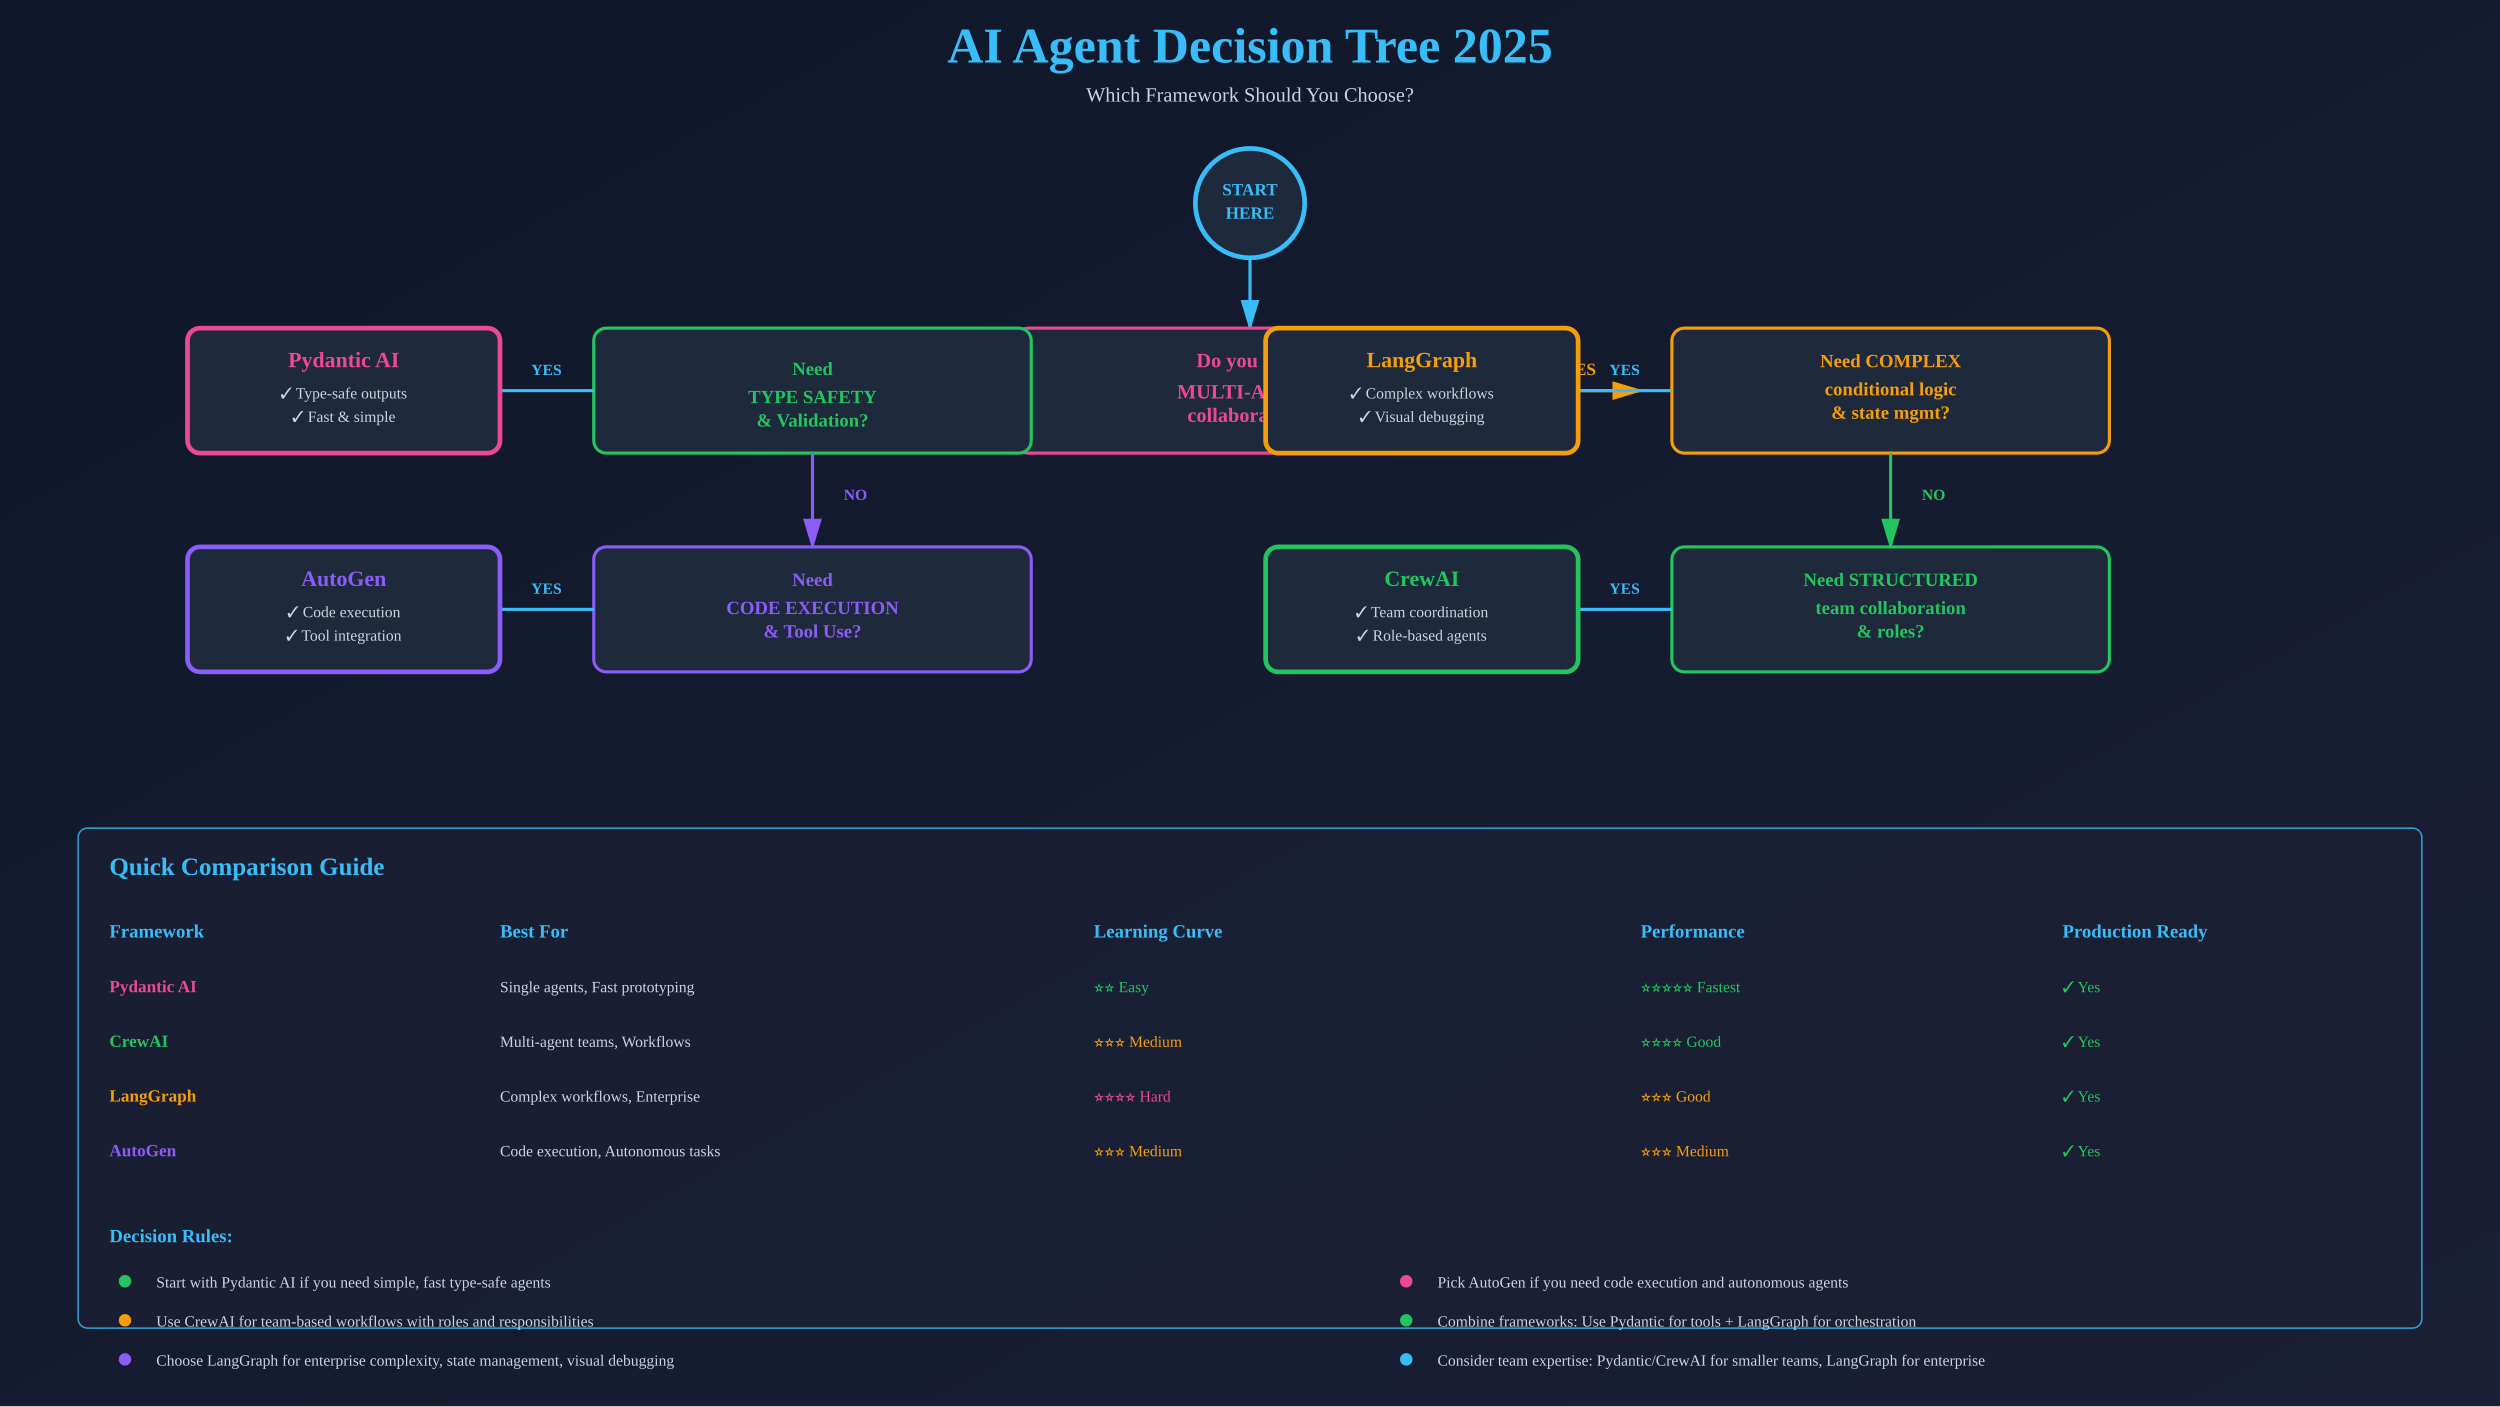
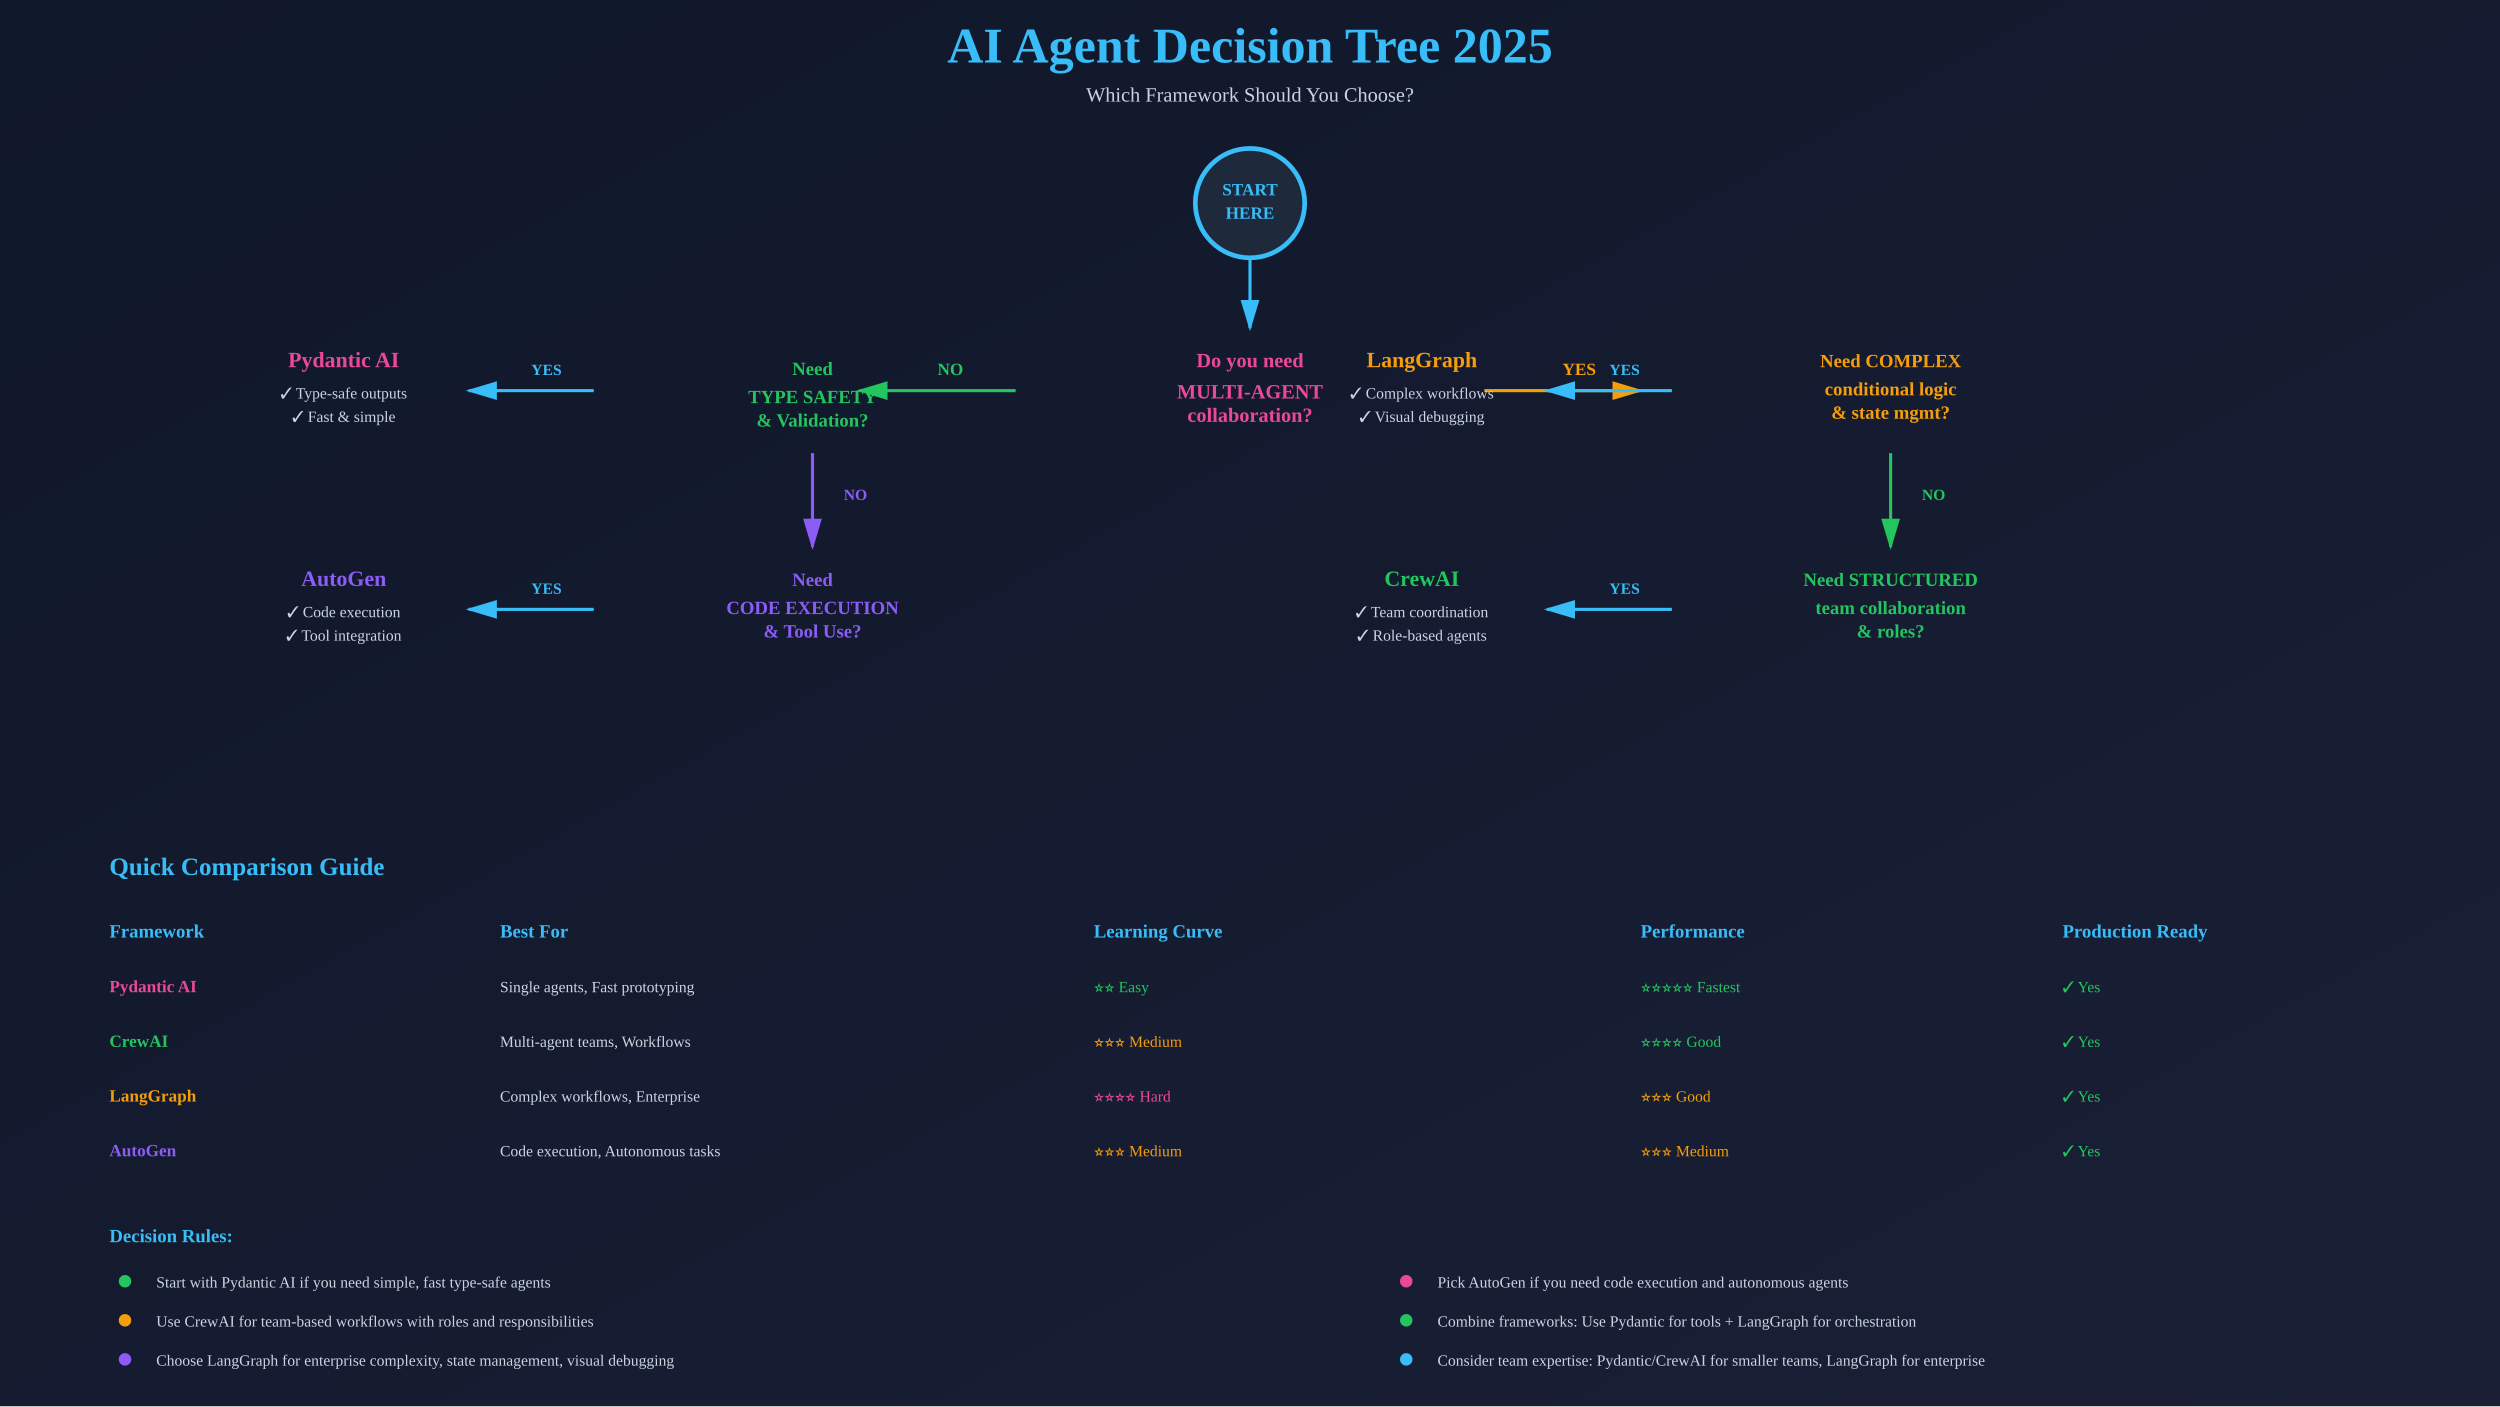
<svg xmlns="http://www.w3.org/2000/svg" width="1600" height="900" viewBox="0 0 1600 900">
  <defs>
    <linearGradient id="bgGrad3" x1="0%" y1="0%" x2="100%" y2="100%">
      <stop offset="0%" style="stop-color:#0f172a;stop-opacity:1" />
      <stop offset="100%" style="stop-color:#1a1f35;stop-opacity:1" />
    </linearGradient>
  </defs>
  <rect width="1600" height="900" fill="url(#bgGrad3)" />
  <text x="800" y="40" font-size="32" font-weight="bold" text-anchor="middle" fill="#38bdf8">
    AI Agent Decision Tree 2025
  </text>
  <text x="800" y="65" font-size="13" text-anchor="middle" fill="#cbd5e1">
    Which Framework Should You Choose?
  </text>
  <circle cx="800" cy="130" r="35" fill="#1e293b" stroke="#38bdf8" stroke-width="3" />
  <text x="800" y="125" font-size="11" font-weight="bold" text-anchor="middle" fill="#38bdf8">START</text>
  <text x="800" y="140" font-size="11" font-weight="bold" text-anchor="middle" fill="#38bdf8">HERE</text>
  <path d="M 800 165 L 800 210" stroke="#38bdf8" stroke-width="2" fill="none" marker-end="url(#arrowhead)" />
-   <rect x="650" y="210" width="300" height="80" fill="#1e293b" stroke="#ec4899" stroke-width="2" rx="8" />
  <text x="800" y="235" font-size="13" font-weight="bold" text-anchor="middle" fill="#ec4899">Do you need</text>
  <text x="800" y="255" font-size="13" font-weight="bold" text-anchor="middle" fill="#ec4899">MULTI-AGENT</text>
  <text x="800" y="270" font-size="13" font-weight="bold" text-anchor="middle" fill="#ec4899">collaboration?</text>
  <path d="M 650 250 L 550 250" stroke="#22c55e" stroke-width="2" fill="none" marker-end="url(#arrowhead-green)" />
  <text x="600" y="240" font-size="11" font-weight="bold" fill="#22c55e">NO</text>
  <path d="M 950 250 L 1050 250" stroke="#f59e0b" stroke-width="2" fill="none" marker-end="url(#arrowhead-orange)" />
  <text x="1000" y="240" font-size="11" font-weight="bold" fill="#f59e0b">YES</text>
  <g id="left-branch">
-     <rect x="380" y="210" width="280" height="80" fill="#1e293b" stroke="#22c55e" stroke-width="2" rx="8" />
    <text x="520" y="240" font-size="12" font-weight="bold" text-anchor="middle" fill="#22c55e">Need</text>
    <text x="520" y="258" font-size="12" font-weight="bold" text-anchor="middle" fill="#22c55e">TYPE SAFETY</text>
    <text x="520" y="273" font-size="12" font-weight="bold" text-anchor="middle" fill="#22c55e">&amp; Validation?</text>
    <path d="M 380 250 L 300 250" stroke="#38bdf8" stroke-width="2" fill="none" marker-end="url(#arrowhead)" />
    <text x="340" y="240" font-size="10" font-weight="bold" fill="#38bdf8">YES</text>
-     <rect x="120" y="210" width="200" height="80" fill="#1e293b" stroke="#ec4899" stroke-width="3" rx="8" />
    <text x="220" y="235" font-size="14" font-weight="bold" text-anchor="middle" fill="#ec4899">Pydantic AI</text>
    <text x="220" y="255" font-size="10" text-anchor="middle" fill="#cbd5e1">✓ Type-safe outputs</text>
    <text x="220" y="270" font-size="10" text-anchor="middle" fill="#cbd5e1">✓ Fast &amp; simple</text>
    <path d="M 520 290 L 520 350" stroke="#8b5cf6" stroke-width="2" fill="none" marker-end="url(#arrowhead-purple)" />
    <text x="540" y="320" font-size="10" font-weight="bold" fill="#8b5cf6">NO</text>
-     <rect x="380" y="350" width="280" height="80" fill="#1e293b" stroke="#8b5cf6" stroke-width="2" rx="8" />
    <text x="520" y="375" font-size="12" font-weight="bold" text-anchor="middle" fill="#8b5cf6">Need</text>
    <text x="520" y="393" font-size="12" font-weight="bold" text-anchor="middle" fill="#8b5cf6">CODE EXECUTION</text>
    <text x="520" y="408" font-size="12" font-weight="bold" text-anchor="middle" fill="#8b5cf6">&amp; Tool Use?</text>
    <path d="M 380 390 L 300 390" stroke="#38bdf8" stroke-width="2" fill="none" marker-end="url(#arrowhead)" />
    <text x="340" y="380" font-size="10" font-weight="bold" fill="#38bdf8">YES</text>
-     <rect x="120" y="350" width="200" height="80" fill="#1e293b" stroke="#8b5cf6" stroke-width="3" rx="8" />
    <text x="220" y="375" font-size="14" font-weight="bold" text-anchor="middle" fill="#8b5cf6">AutoGen</text>
    <text x="220" y="395" font-size="10" text-anchor="middle" fill="#cbd5e1">✓ Code execution</text>
    <text x="220" y="410" font-size="10" text-anchor="middle" fill="#cbd5e1">✓ Tool integration</text>
  </g>
  <g id="right-branch">
-     <rect x="1070" y="210" width="280" height="80" fill="#1e293b" stroke="#f59e0b" stroke-width="2" rx="8" />
    <text x="1210" y="235" font-size="12" font-weight="bold" text-anchor="middle" fill="#f59e0b">Need COMPLEX</text>
    <text x="1210" y="253" font-size="12" font-weight="bold" text-anchor="middle" fill="#f59e0b">conditional logic</text>
    <text x="1210" y="268" font-size="12" font-weight="bold" text-anchor="middle" fill="#f59e0b">&amp; state mgmt?</text>
    <path d="M 1070 250 L 990 250" stroke="#38bdf8" stroke-width="2" fill="none" marker-end="url(#arrowhead)" />
    <text x="1030" y="240" font-size="10" font-weight="bold" fill="#38bdf8">YES</text>
-     <rect x="810" y="210" width="200" height="80" fill="#1e293b" stroke="#f59e0b" stroke-width="3" rx="8" />
    <text x="910" y="235" font-size="14" font-weight="bold" text-anchor="middle" fill="#f59e0b">LangGraph</text>
    <text x="910" y="255" font-size="10" text-anchor="middle" fill="#cbd5e1">✓ Complex workflows</text>
    <text x="910" y="270" font-size="10" text-anchor="middle" fill="#cbd5e1">✓ Visual debugging</text>
    <path d="M 1210 290 L 1210 350" stroke="#22c55e" stroke-width="2" fill="none" marker-end="url(#arrowhead-green)" />
    <text x="1230" y="320" font-size="10" font-weight="bold" fill="#22c55e">NO</text>
-     <rect x="1070" y="350" width="280" height="80" fill="#1e293b" stroke="#22c55e" stroke-width="2" rx="8" />
    <text x="1210" y="375" font-size="12" font-weight="bold" text-anchor="middle" fill="#22c55e">Need STRUCTURED</text>
    <text x="1210" y="393" font-size="12" font-weight="bold" text-anchor="middle" fill="#22c55e">team collaboration</text>
    <text x="1210" y="408" font-size="12" font-weight="bold" text-anchor="middle" fill="#22c55e">&amp; roles?</text>
    <path d="M 1070 390 L 990 390" stroke="#38bdf8" stroke-width="2" fill="none" marker-end="url(#arrowhead)" />
    <text x="1030" y="380" font-size="10" font-weight="bold" fill="#38bdf8">YES</text>
-     <rect x="810" y="350" width="200" height="80" fill="#1e293b" stroke="#22c55e" stroke-width="3" rx="8" />
    <text x="910" y="375" font-size="14" font-weight="bold" text-anchor="middle" fill="#22c55e">CrewAI</text>
    <text x="910" y="395" font-size="10" text-anchor="middle" fill="#cbd5e1">✓ Team coordination</text>
    <text x="910" y="410" font-size="10" text-anchor="middle" fill="#cbd5e1">✓ Role-based agents</text>
  </g>
-   <rect x="50" y="530" width="1500" height="320" fill="#1a1f35" stroke="#38bdf8" stroke-width="1" rx="6" opacity="0.8" />
  <text x="70" y="560" font-size="16" font-weight="bold" fill="#38bdf8">Quick Comparison Guide</text>
  <text x="70" y="600" font-size="12" font-weight="bold" fill="#38bdf8">Framework</text>
  <text x="320" y="600" font-size="12" font-weight="bold" fill="#38bdf8">Best For</text>
  <text x="700" y="600" font-size="12" font-weight="bold" fill="#38bdf8">Learning Curve</text>
  <text x="1050" y="600" font-size="12" font-weight="bold" fill="#38bdf8">Performance</text>
  <text x="1320" y="600" font-size="12" font-weight="bold" fill="#38bdf8">Production Ready</text>
  <text x="70" y="635" font-size="11" font-weight="bold" fill="#ec4899">Pydantic AI</text>
  <text x="320" y="635" font-size="10" fill="#cbd5e1">Single agents, Fast prototyping</text>
  <text x="700" y="635" font-size="10" fill="#22c55e">⭐⭐ Easy</text>
  <text x="1050" y="635" font-size="10" fill="#22c55e">⭐⭐⭐⭐⭐ Fastest</text>
  <text x="1320" y="635" font-size="10" fill="#22c55e">✓ Yes</text>
  <text x="70" y="670" font-size="11" font-weight="bold" fill="#22c55e">CrewAI</text>
  <text x="320" y="670" font-size="10" fill="#cbd5e1">Multi-agent teams, Workflows</text>
  <text x="700" y="670" font-size="10" fill="#f59e0b">⭐⭐⭐ Medium</text>
  <text x="1050" y="670" font-size="10" fill="#22c55e">⭐⭐⭐⭐ Good</text>
  <text x="1320" y="670" font-size="10" fill="#22c55e">✓ Yes</text>
  <text x="70" y="705" font-size="11" font-weight="bold" fill="#f59e0b">LangGraph</text>
  <text x="320" y="705" font-size="10" fill="#cbd5e1">Complex workflows, Enterprise</text>
  <text x="700" y="705" font-size="10" fill="#ec4899">⭐⭐⭐⭐ Hard</text>
  <text x="1050" y="705" font-size="10" fill="#f59e0b">⭐⭐⭐ Good</text>
  <text x="1320" y="705" font-size="10" fill="#22c55e">✓ Yes</text>
  <text x="70" y="740" font-size="11" font-weight="bold" fill="#8b5cf6">AutoGen</text>
  <text x="320" y="740" font-size="10" fill="#cbd5e1">Code execution, Autonomous tasks</text>
  <text x="700" y="740" font-size="10" fill="#f59e0b">⭐⭐⭐ Medium</text>
  <text x="1050" y="740" font-size="10" fill="#f59e0b">⭐⭐⭐ Medium</text>
  <text x="1320" y="740" font-size="10" fill="#22c55e">✓ Yes</text>
  <text x="70" y="795" font-size="12" font-weight="bold" fill="#38bdf8">Decision Rules:</text>
  <circle cx="80" cy="820" r="4" fill="#22c55e" />
  <text x="100" y="824" font-size="10" fill="#cbd5e1">Start with Pydantic AI if you need simple, fast type-safe agents</text>
  <circle cx="80" cy="845" r="4" fill="#f59e0b" />
  <text x="100" y="849" font-size="10" fill="#cbd5e1">Use CrewAI for team-based workflows with roles and responsibilities</text>
  <circle cx="80" cy="870" r="4" fill="#8b5cf6" />
  <text x="100" y="874" font-size="10" fill="#cbd5e1">Choose LangGraph for enterprise complexity, state management, visual debugging</text>
  <circle cx="900" cy="820" r="4" fill="#ec4899" />
  <text x="920" y="824" font-size="10" fill="#cbd5e1">Pick AutoGen if you need code execution and autonomous agents</text>
  <circle cx="900" cy="845" r="4" fill="#22c55e" />
  <text x="920" y="849" font-size="10" fill="#cbd5e1">Combine frameworks: Use Pydantic for tools + LangGraph for orchestration</text>
  <circle cx="900" cy="870" r="4" fill="#38bdf8" />
  <text x="920" y="874" font-size="10" fill="#cbd5e1">Consider team expertise: Pydantic/CrewAI for smaller teams, LangGraph for enterprise</text>
  <defs>
    <marker id="arrowhead" markerWidth="10" markerHeight="10" refX="9" refY="3" orient="auto">
      <polygon points="0 0, 10 3, 0 6" fill="#38bdf8" />
    </marker>
    <marker id="arrowhead-green" markerWidth="10" markerHeight="10" refX="9" refY="3" orient="auto">
      <polygon points="0 0, 10 3, 0 6" fill="#22c55e" />
    </marker>
    <marker id="arrowhead-orange" markerWidth="10" markerHeight="10" refX="9" refY="3" orient="auto">
      <polygon points="0 0, 10 3, 0 6" fill="#f59e0b" />
    </marker>
    <marker id="arrowhead-purple" markerWidth="10" markerHeight="10" refX="9" refY="3" orient="auto">
      <polygon points="0 0, 10 3, 0 6" fill="#8b5cf6" />
    </marker>
  </defs>
</svg>
